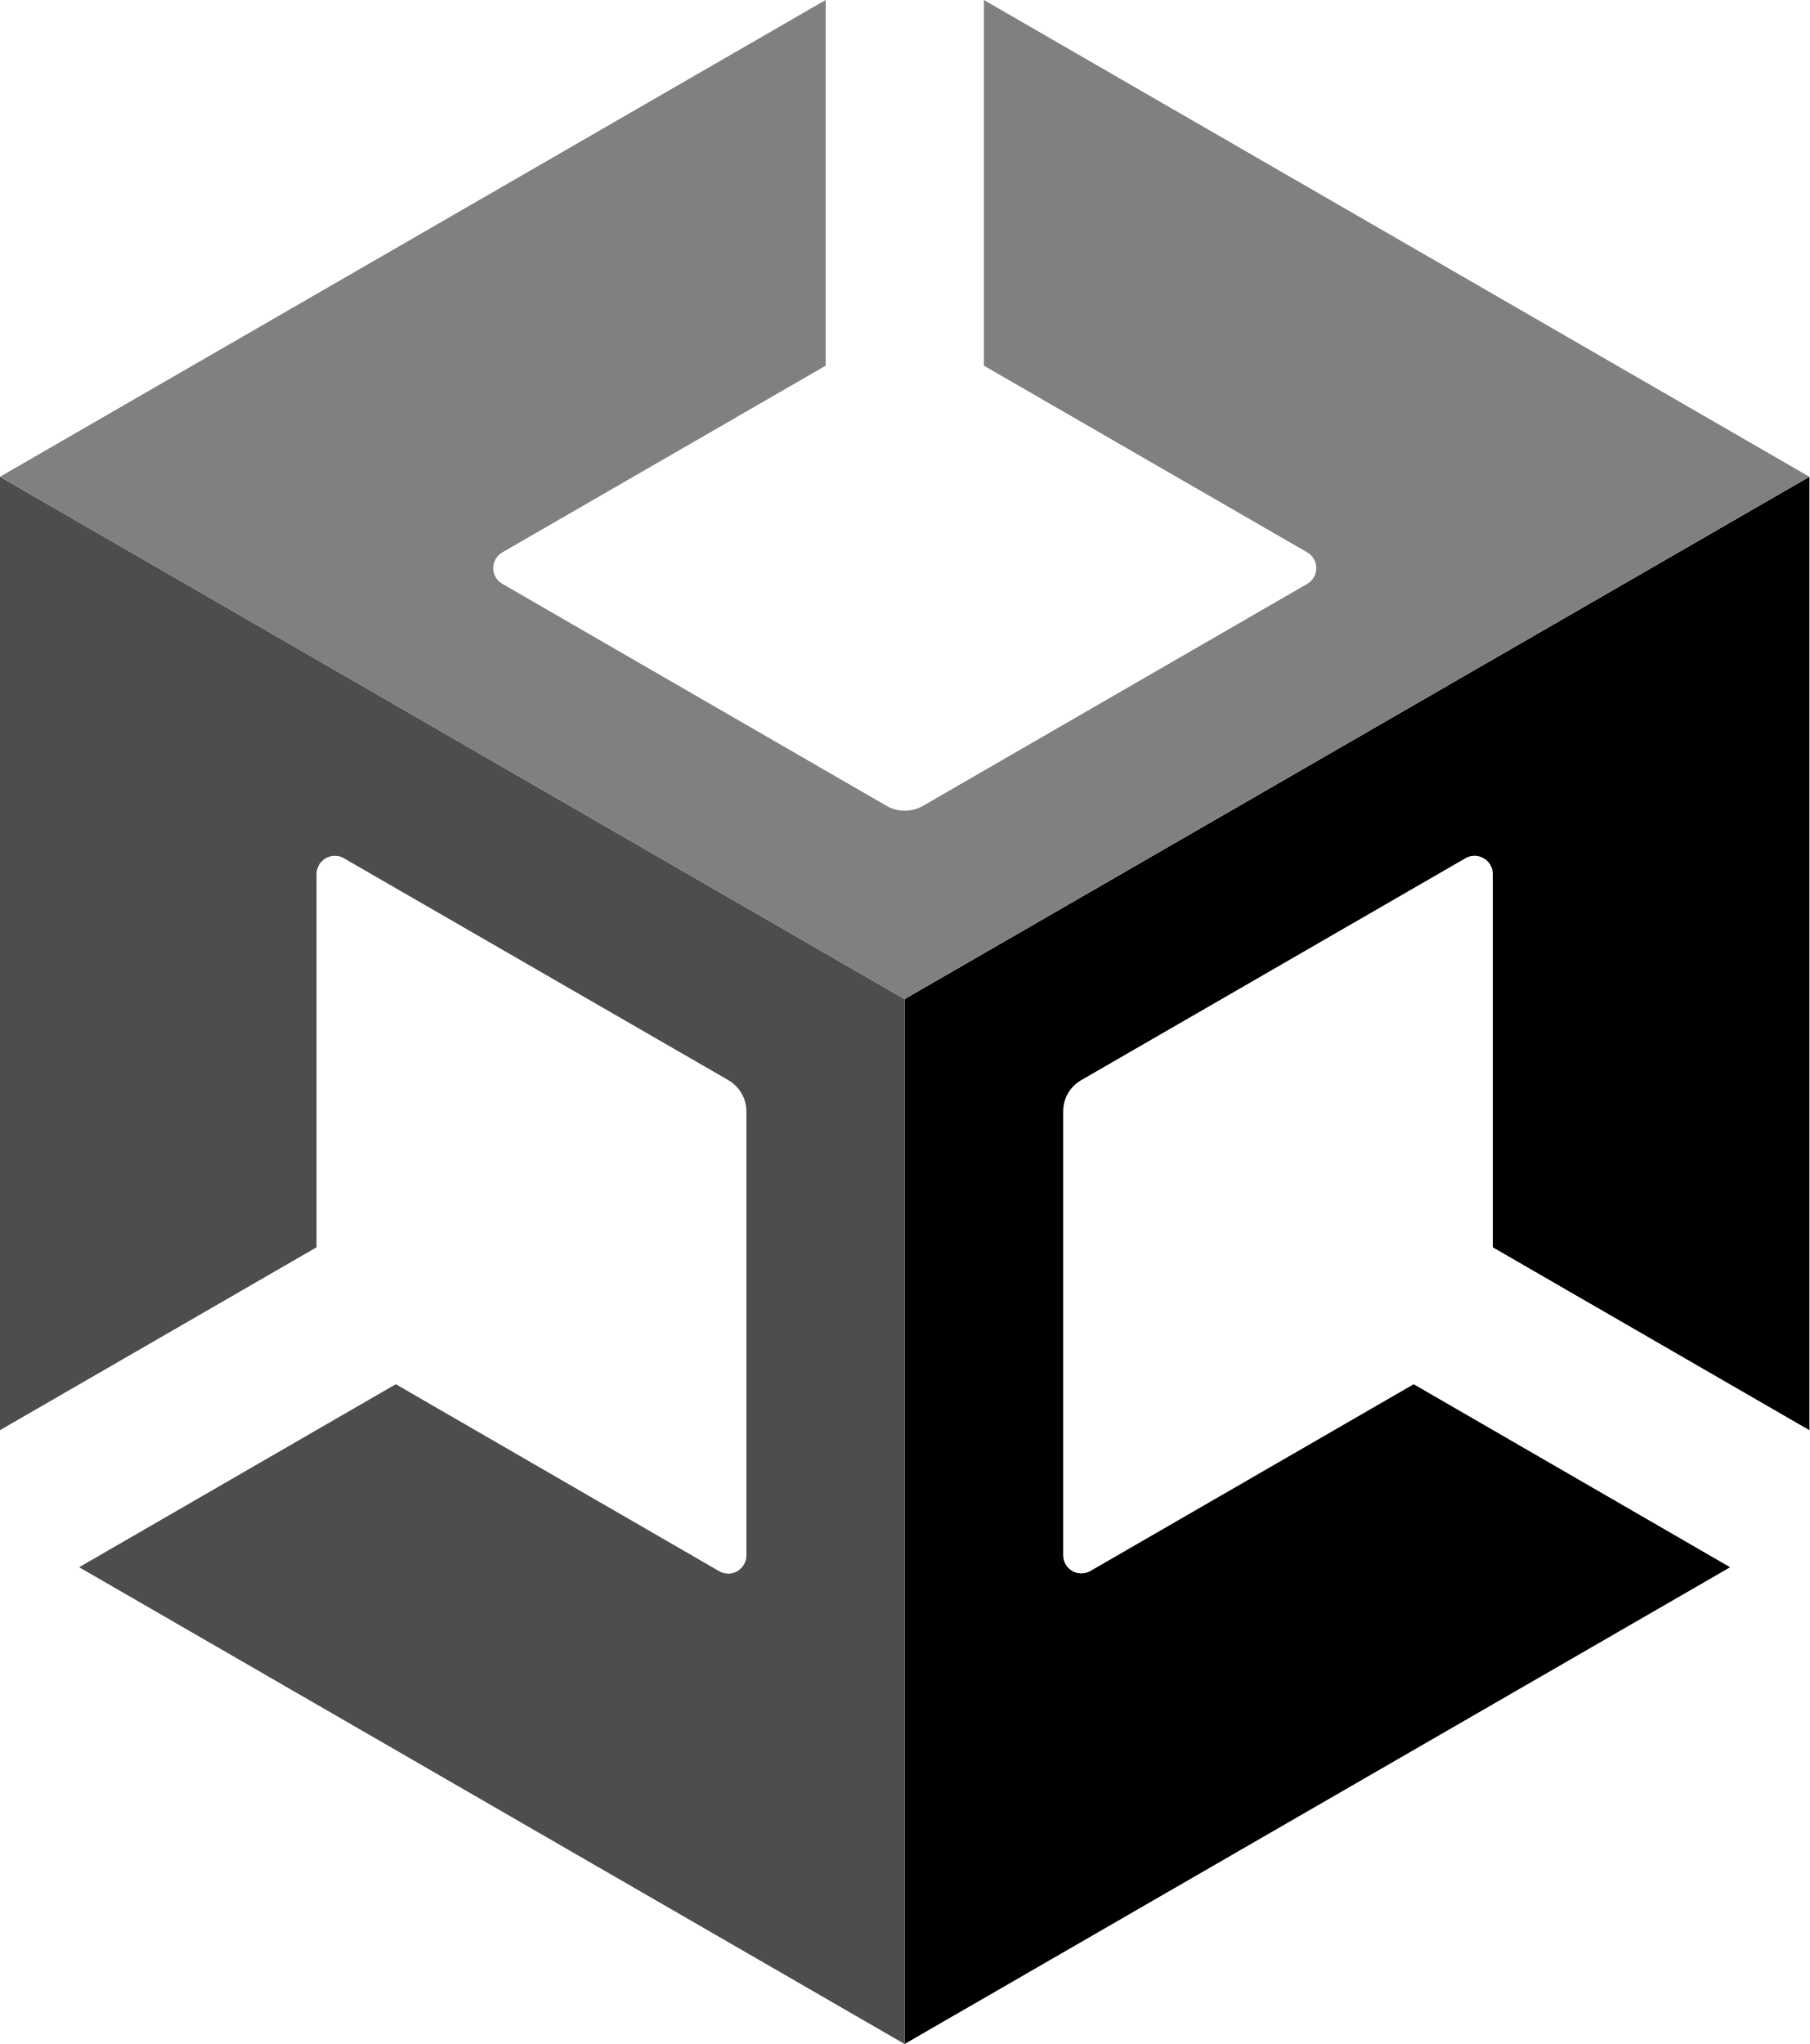
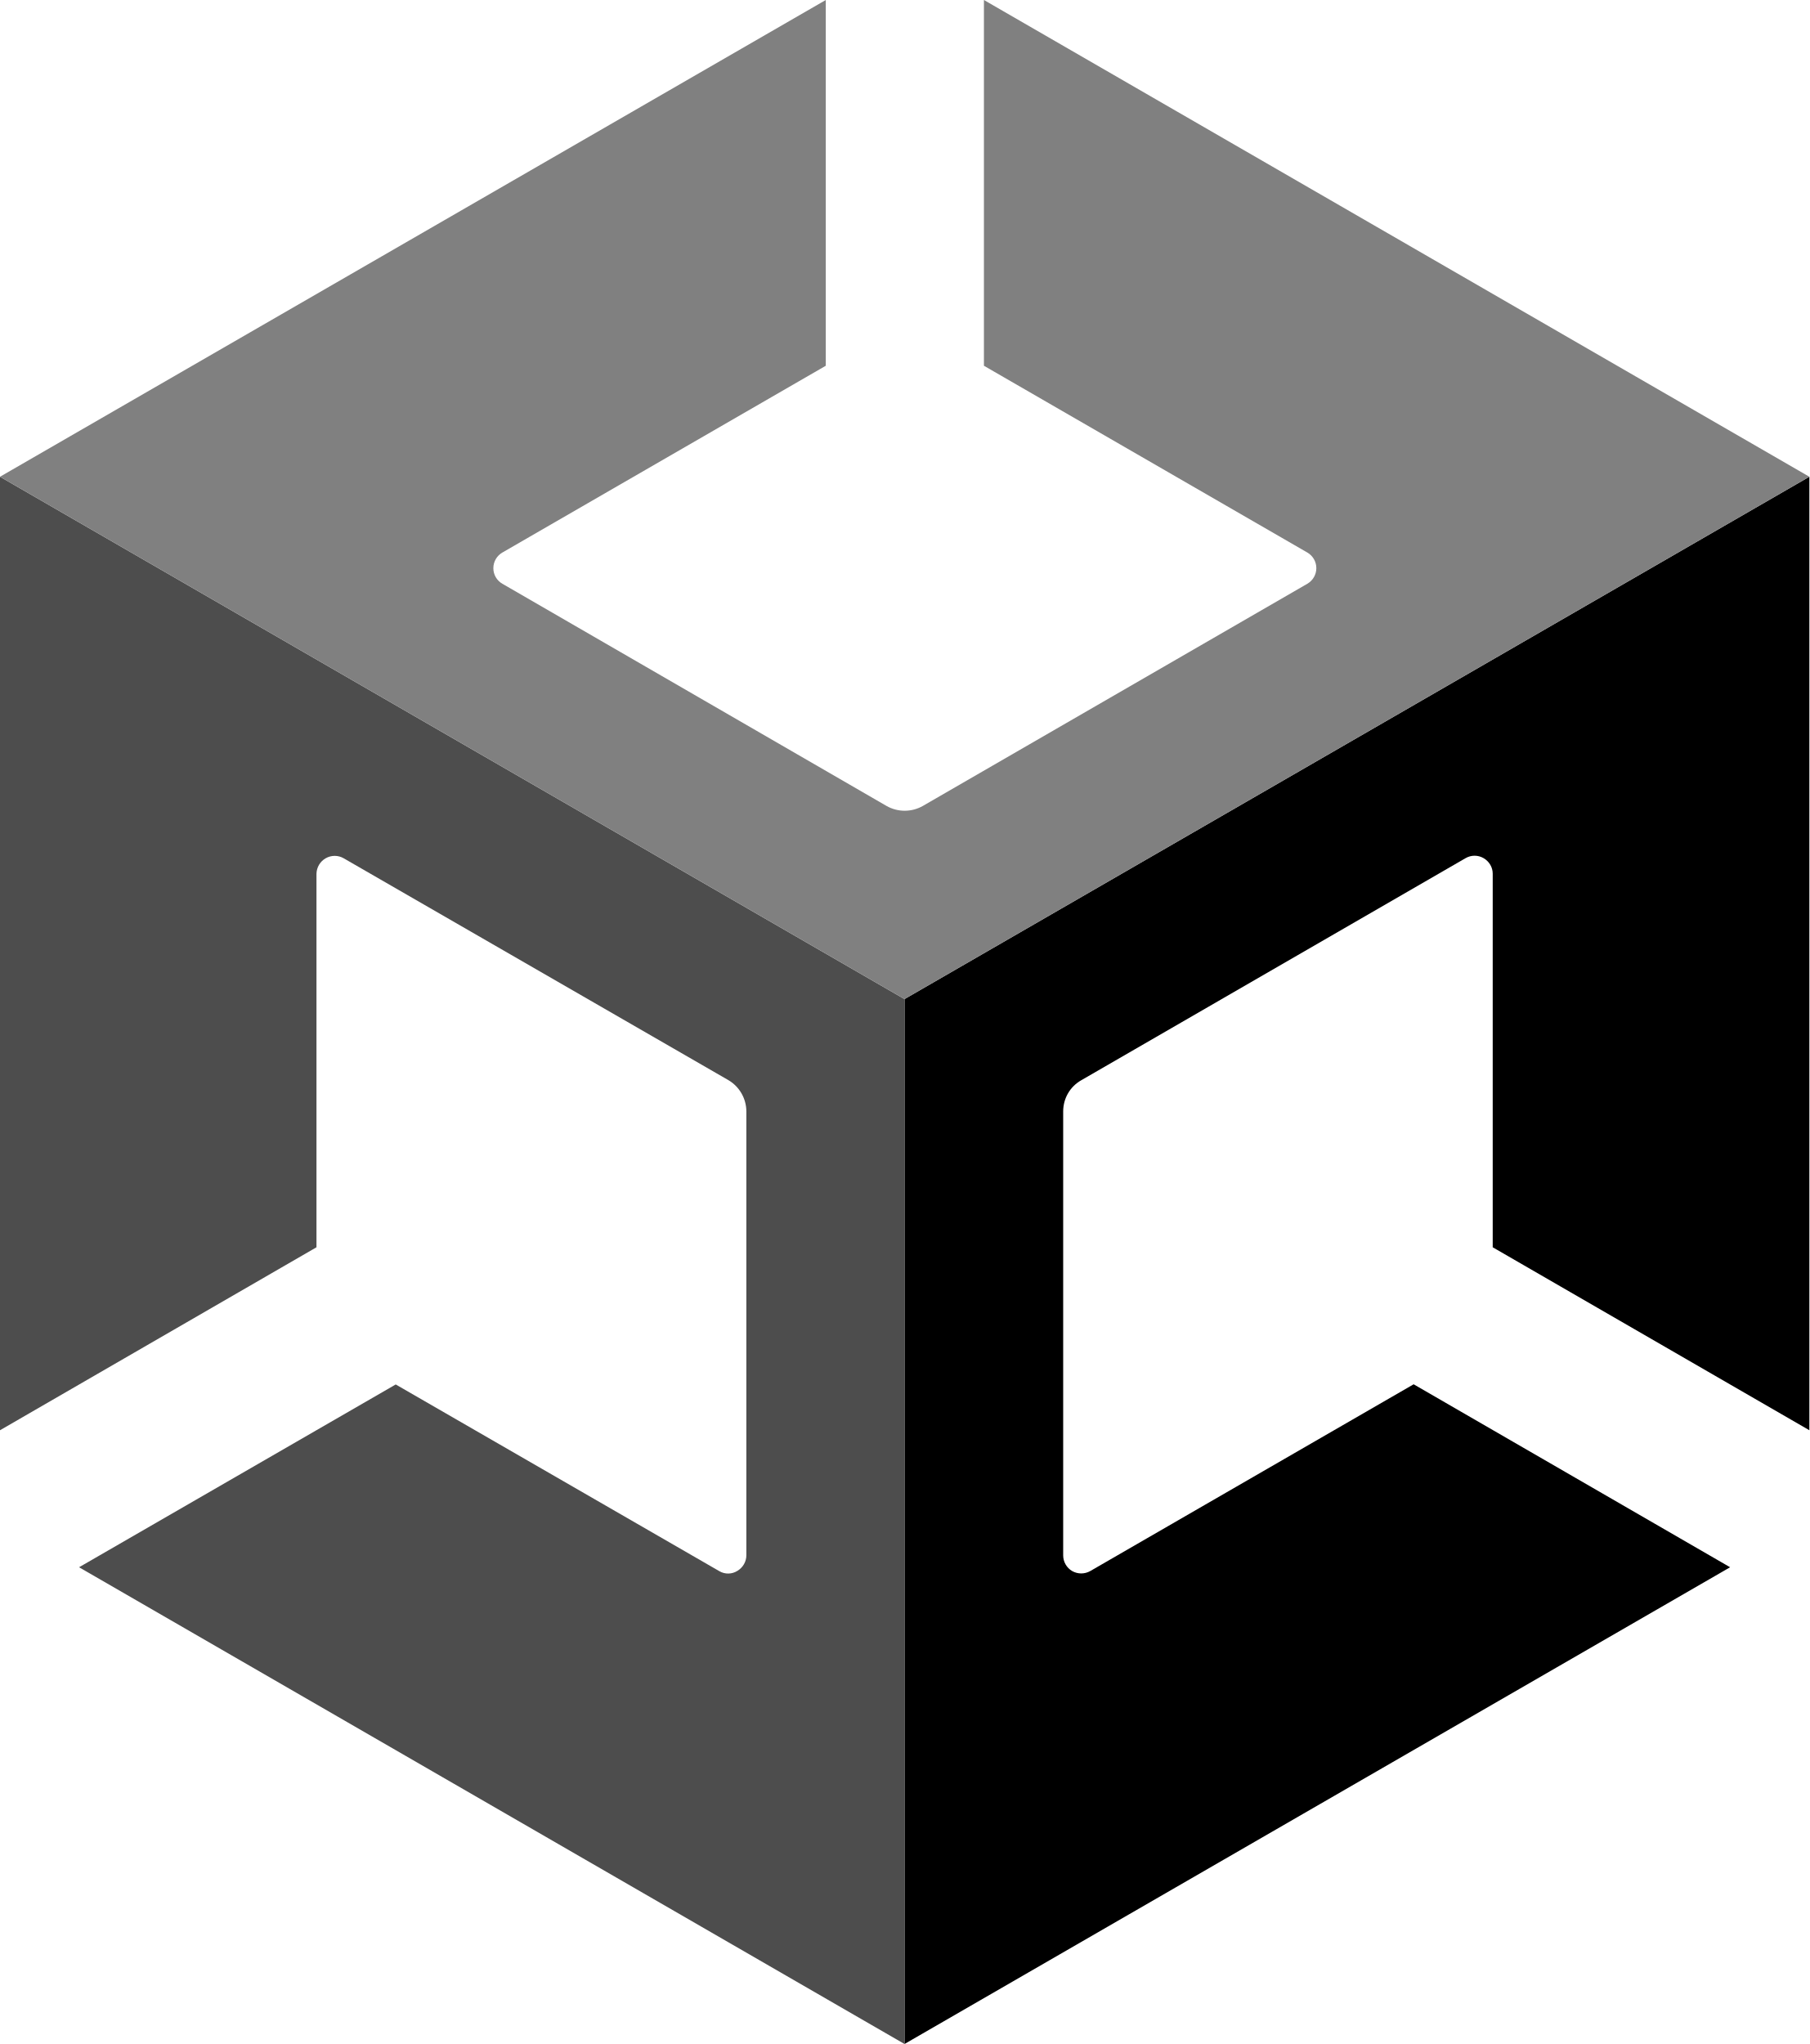
- <svg xmlns="http://www.w3.org/2000/svg" viewBox="0 0 104.344 117.86" version="1.1" id="svg3" width="104.344" height="117.86">
-   <defs id="defs3" />
-   <path d="M 52.164,117.86 99.77,90.37 81.523,79.817 62.867,90.594 A 1.06,1.06 0 0 1 61.832,90.586 1.054,1.054 0 0 1 61.309,89.688 V 64.094 c 0,-0.754 0.39,-1.437 1.043,-1.812 L 84.52,49.48 a 1.03,1.03 0 0 1 1.035,0.008 c 0.324,0.18 0.527,0.52 0.53,0.89 v 21.543 l 18.259,10.547 V 27.49 l -52.18,30.12 z m 0,0" id="path1" />
-   <path fill="#4d4d4d" d="M 41.488,90.606 22.824,79.816 4.563,90.368 52.164,117.86 V 57.61 L 0,27.489 V 82.465 L 18.254,71.922 V 50.38 c 0.008,-0.37 0.207,-0.71 0.527,-0.89 a 1.04,1.04 0 0 1 1.04,-0.008 L 42,62.282 a 2.095,2.095 0 0 1 1.043,1.813 v 25.598 c -0.004,0.37 -0.2,0.71 -0.52,0.902 -0.316,0.188 -0.71,0.191 -1.035,0.012" id="path2" />
-   <path fill="#808080" d="m 56.738,0 v 21.086 l 18.657,10.77 c 0.32,0.187 0.511,0.531 0.511,0.906 0,0.371 -0.195,0.711 -0.511,0.898 L 53.219,46.47 a 2.12,2.12 0 0 1 -2.09,0 L 28.96,33.66 A 1.033,1.033 0 0 1 28.444,32.762 1.038,1.038 0 0 1 28.96,31.856 L 47.612,21.086 V 0 L 0,27.49 52.164,57.61 104.34,27.49 Z m 0,0" id="path3" />
+ <svg xmlns="http://www.w3.org/2000/svg" width="104.34" height="117.86">
+   <path d="m52.16 117.86 47.61-27.49-18.25-10.55-18.65 10.77a1.06 1.06 0 0 1-1.04 0 1.05 1.05 0 0 1-.52-.9v-25.6c0-.75.39-1.43 1.04-1.8l22.17-12.81a1.03 1.03 0 0 1 1.03 0c.33.19.53.53.53.9v21.54l18.26 10.55V27.49L52.16 57.61zm0 0" />
+   <path fill="#4d4d4d" d="M41.49 90.6 22.82 79.83 4.56 90.37l47.6 27.49V57.61L0 27.49v54.98l18.25-10.55V50.38c.01-.37.21-.71.53-.89a1.04 1.04 0 0 1 1.04 0L42 62.28a2.1 2.1 0 0 1 1.04 1.8v25.6c0 .37-.2.71-.52.9a1 1 0 0 1-1.03.02" />
+   <path fill="gray" d="M56.74 0v21.09l18.65 10.77a1.04 1.04 0 0 1 0 1.8L53.22 46.47a2.12 2.12 0 0 1-2.1 0L28.97 33.66a1.03 1.03 0 0 1-.52-.9 1.04 1.04 0 0 1 .52-.9l18.65-10.77V0L0 27.49l52.16 30.12 52.18-30.12Zm0 0" />
</svg>
